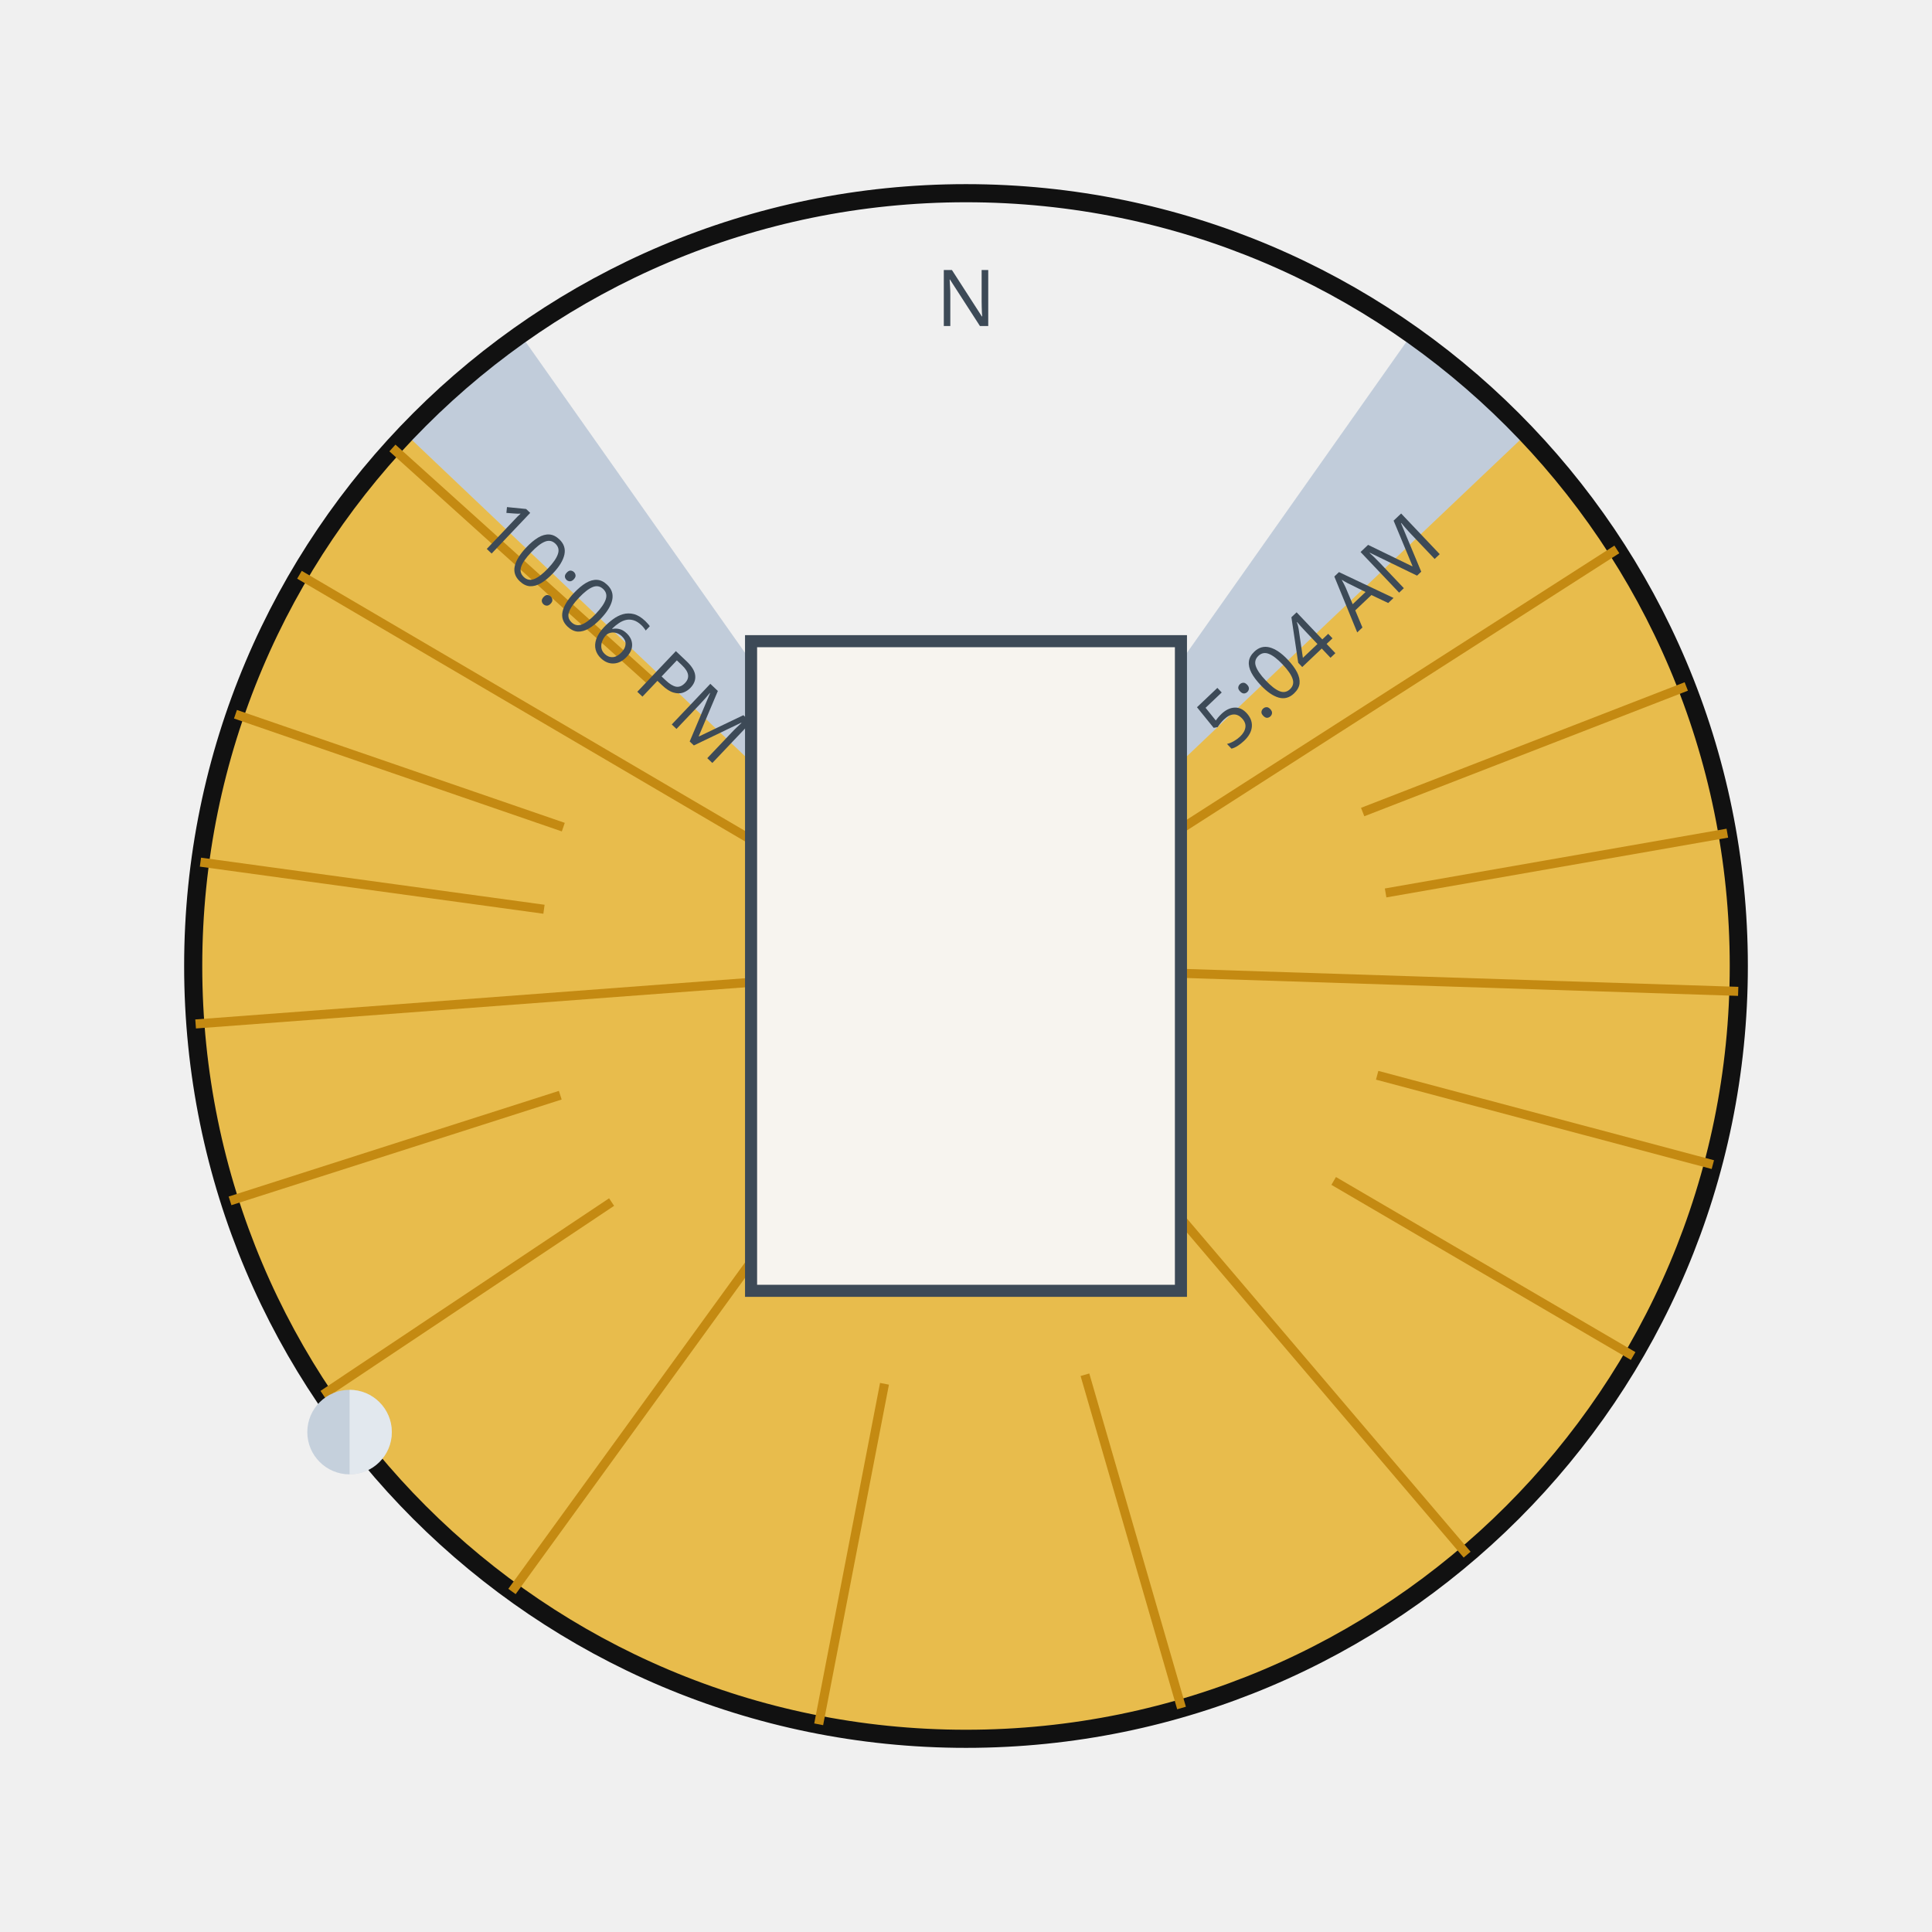
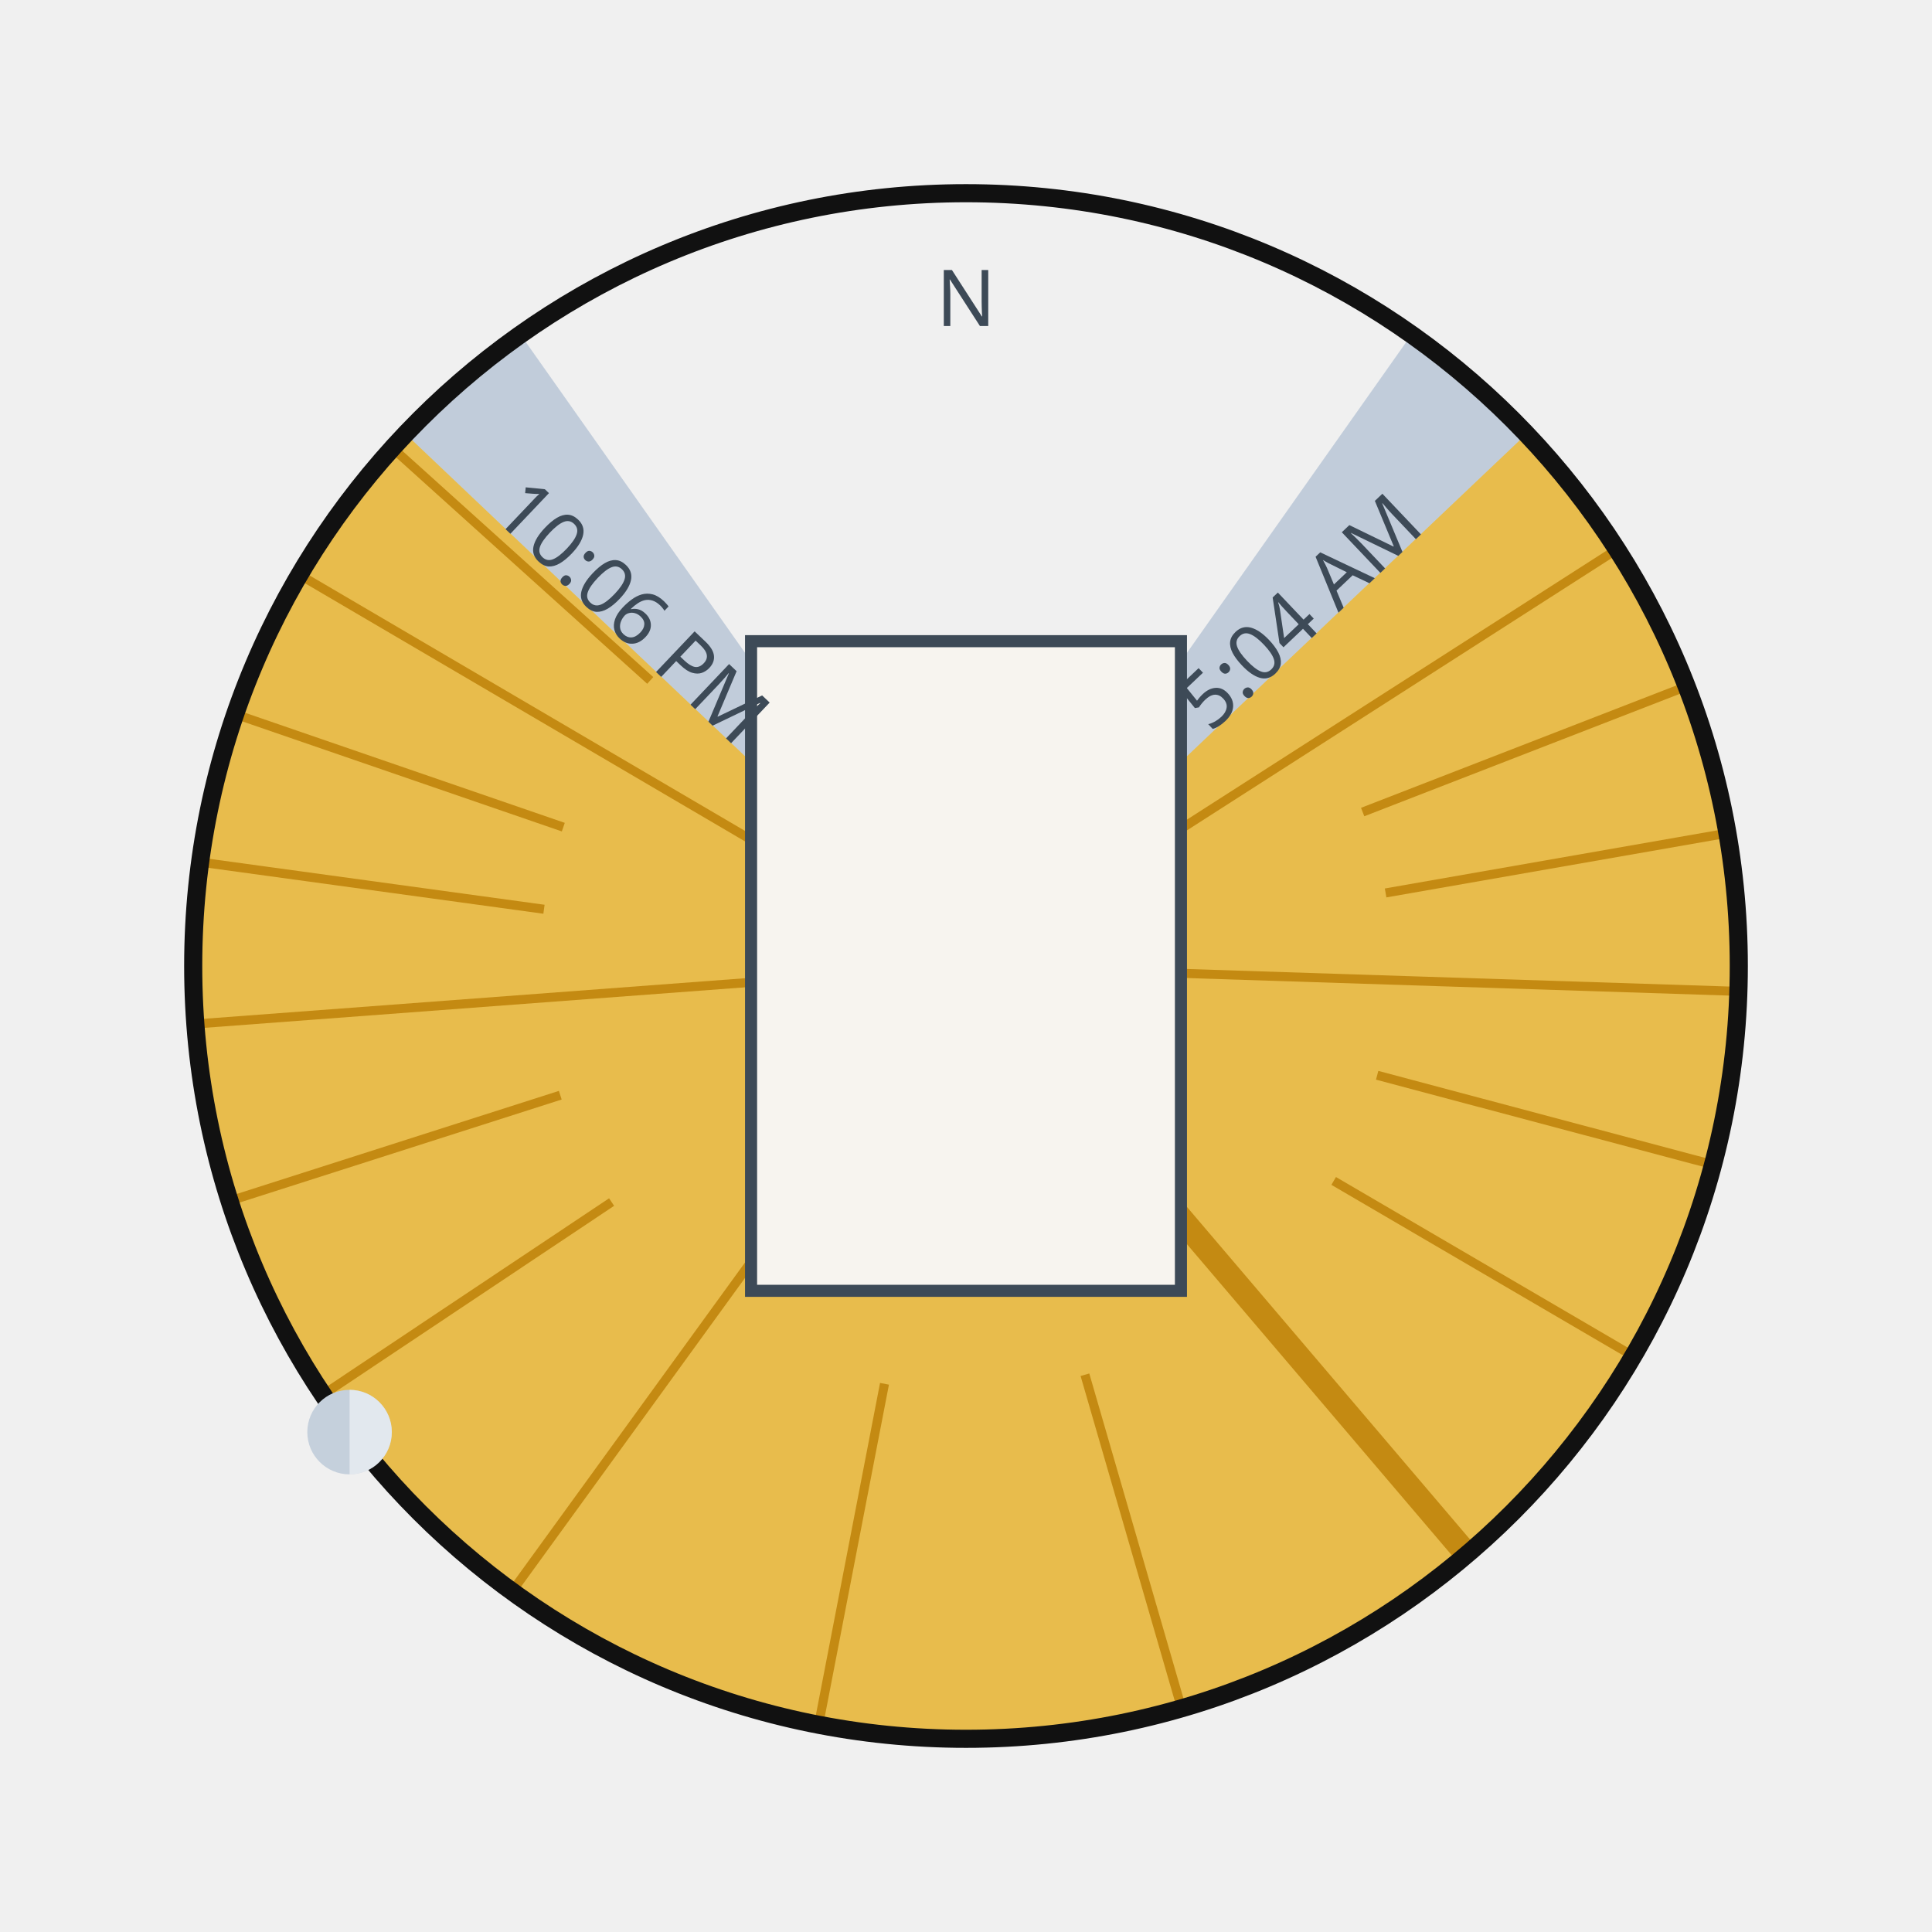
<svg xmlns="http://www.w3.org/2000/svg" width="320" height="320" viewBox="0 0 320 320" font-family="sans-serif" font-size="13">
  <path id="twilight" d="M 160.0 160.0 L 233.8 55.4 A 128.0 128.0 0 1 1 86.2 55.4 Z" fill="#9aafc9" fill-opacity="0.55" />
  <path id="pale" d="M 160.0 160.0 L 252.8 71.9 A 128.0 128.0 0 1 1 67.2 71.9 Z" fill="#f6d84a" fill-opacity="0.35" />
  <path id="rim" d="M 252.8 71.9 A 128.0 128.0 0 1 1 67.2 71.9" fill="none" stroke="#c48a12" stroke-width="1.5" />
  <path id="strong" d="M 160.0 160.0 L 252.8 71.9 A 128.0 128.0 0 1 1 67.2 71.9 Z" fill="#f0b429" fill-opacity="0.72" />
-   <circle id="ring" cx="160.0" cy="160.0" r="128.0" fill="none" stroke="#111111" stroke-width="3" />
  <g id="hours">
    <line x1="184.5" y1="144.4" x2="267.8" y2="91.0" stroke="#c48a12" stroke-width="1.5" />
    <line x1="225.7" y1="134.5" x2="279.3" y2="113.7" stroke="#c48a12" stroke-width="1.5" />
    <line x1="229.5" y1="147.9" x2="286.1" y2="138.0" stroke="#c48a12" stroke-width="1.5" />
    <line x1="189.0" y1="161.0" x2="287.9" y2="164.2" stroke="#c48a12" stroke-width="1.5" />
    <line x1="228.1" y1="178.1" x2="283.7" y2="192.9" stroke="#c48a12" stroke-width="1.5" />
    <line x1="220.9" y1="195.6" x2="270.5" y2="224.6" stroke="#c48a12" stroke-width="1.5" />
-     <line x1="160.0" y1="160.0" x2="243.0" y2="257.5" stroke="#c48a12" stroke-width="1.5" />
+     <line x1="160.0" y1="160.0" x2="243.0" y2="257.5" stroke="#c48a12" stroke-width="4" />
    <line x1="179.7" y1="227.7" x2="195.7" y2="282.9" stroke="#c48a12" stroke-width="1.5" />
    <line x1="146.5" y1="229.2" x2="135.6" y2="285.6" stroke="#c48a12" stroke-width="1.5" />
    <line x1="142.9" y1="183.5" x2="84.8" y2="263.6" stroke="#c48a12" stroke-width="1.5" />
    <line x1="101.3" y1="199.1" x2="53.5" y2="231.0" stroke="#c48a12" stroke-width="1.5" />
    <line x1="92.8" y1="181.4" x2="38.1" y2="198.9" stroke="#c48a12" stroke-width="1.5" />
    <line x1="131.1" y1="162.2" x2="32.4" y2="169.6" stroke="#c48a12" stroke-width="1.5" />
    <line x1="90.1" y1="150.6" x2="33.2" y2="142.8" stroke="#c48a12" stroke-width="1.5" />
    <line x1="93.3" y1="137.0" x2="39.0" y2="118.3" stroke="#c48a12" stroke-width="1.5" />
    <line x1="135.0" y1="145.3" x2="49.6" y2="95.2" stroke="#c48a12" stroke-width="1.5" />
    <line x1="107.7" y1="112.7" x2="65.0" y2="74.2" stroke="#c48a12" stroke-width="1.5" />
  </g>
+   <circle id="ring" cx="160.0" cy="160.0" r="128.0" fill="none" stroke="#111111" stroke-width="3" />
  <polygon id="house" points="124.4,213.8 124.4,106.2 195.6,106.2 195.6,213.8" fill="#f7f4ef" stroke="#3d4a57" stroke-width="2" />
  <g id="moon">
    <circle cx="57.9" cy="237.2" r="7.0" fill="#c5d0dc" />
    <path d="M 57.9 230.2 A 7.0 7.0 0 0 1 57.9 244.2 Z" fill="#ffffff" fill-opacity="0.5" />
  </g>
-   <text id="sunrise" x="218.4" y="104.6" text-anchor="middle" dominant-baseline="middle" fill="#3d4a57" transform="rotate(-43.5 218.4 104.6)">5:04 AM</text>
-   <text id="sunset" x="101.6" y="104.6" text-anchor="middle" dominant-baseline="middle" fill="#3d4a57" transform="rotate(403.5 101.6 104.6)">10:06 PM</text>
+   <text id="sunrise" x="218.4" y="104.6" text-anchor="middle" dominant-baseline="alphabetic" fill="#3d4a57" transform="rotate(-43.5 218.4 104.6)">5:04 AM</text>
+   <text id="sunset" x="101.6" y="104.6" text-anchor="middle" dominant-baseline="alphabetic" fill="#3d4a57" transform="rotate(403.5 101.6 104.6)">10:06 PM</text>
  <text id="north" x="160.0" y="54.0" text-anchor="middle" fill="#3d4a57">N</text>
</svg>
